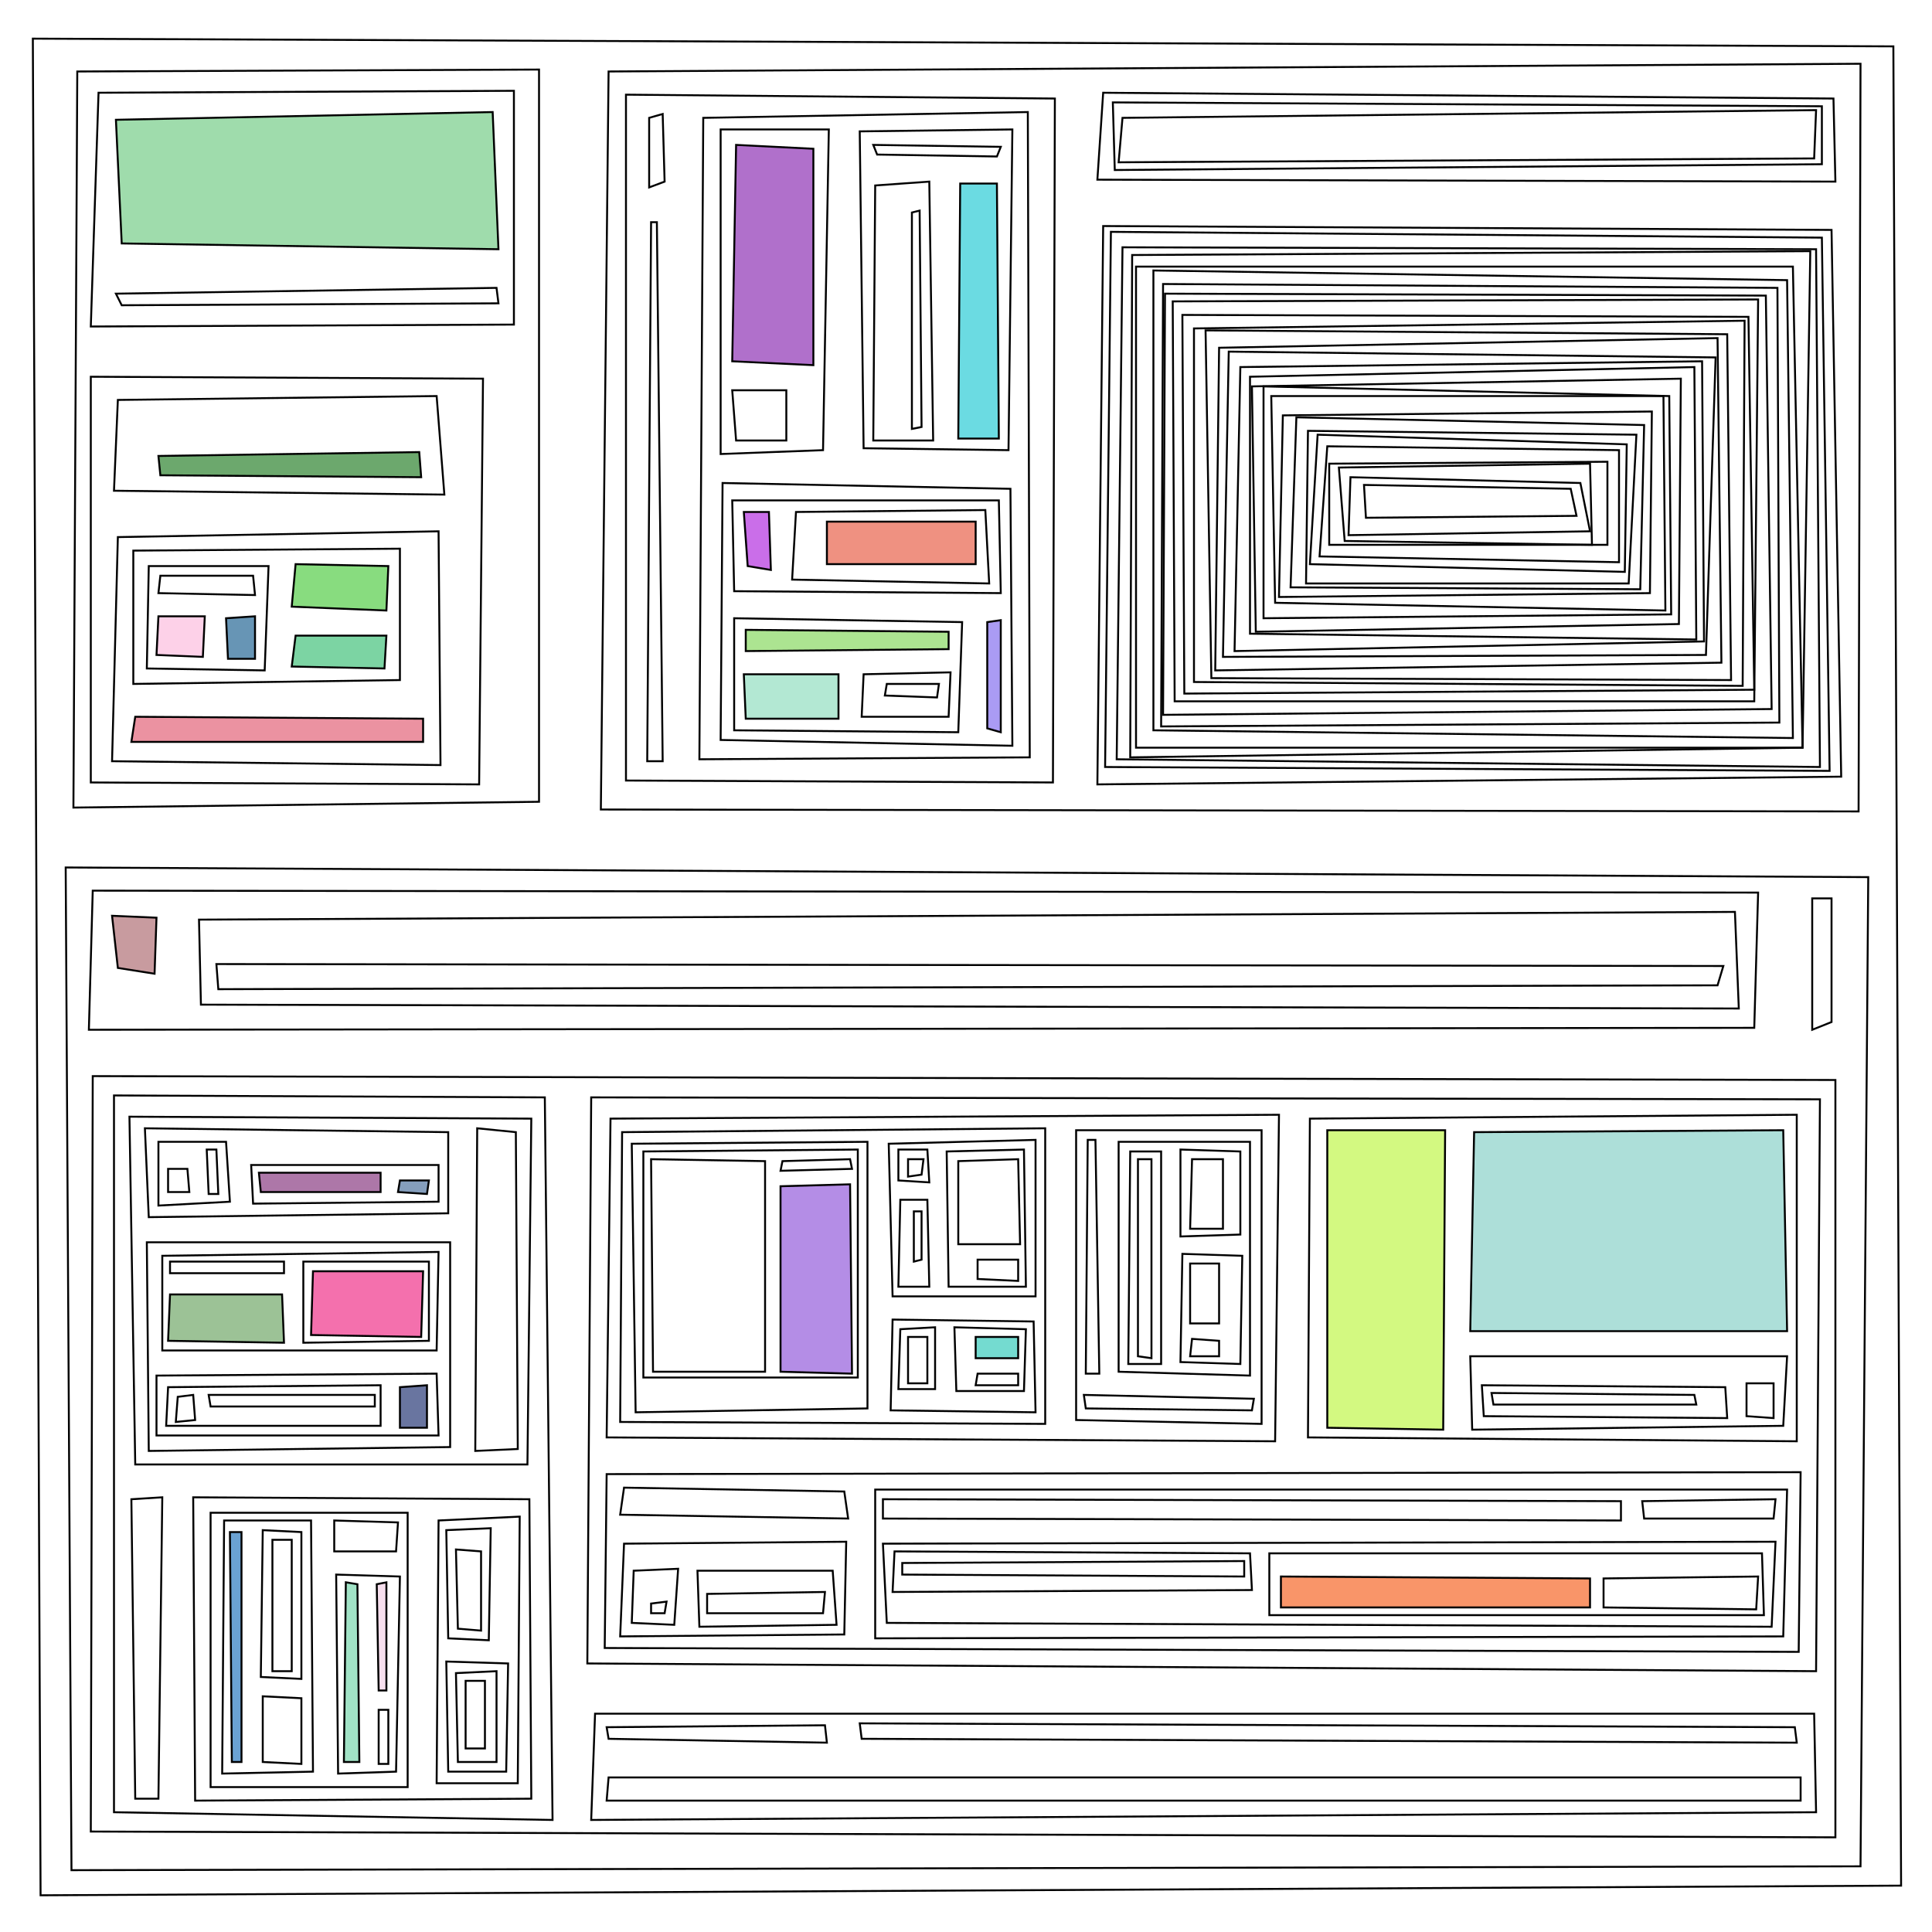
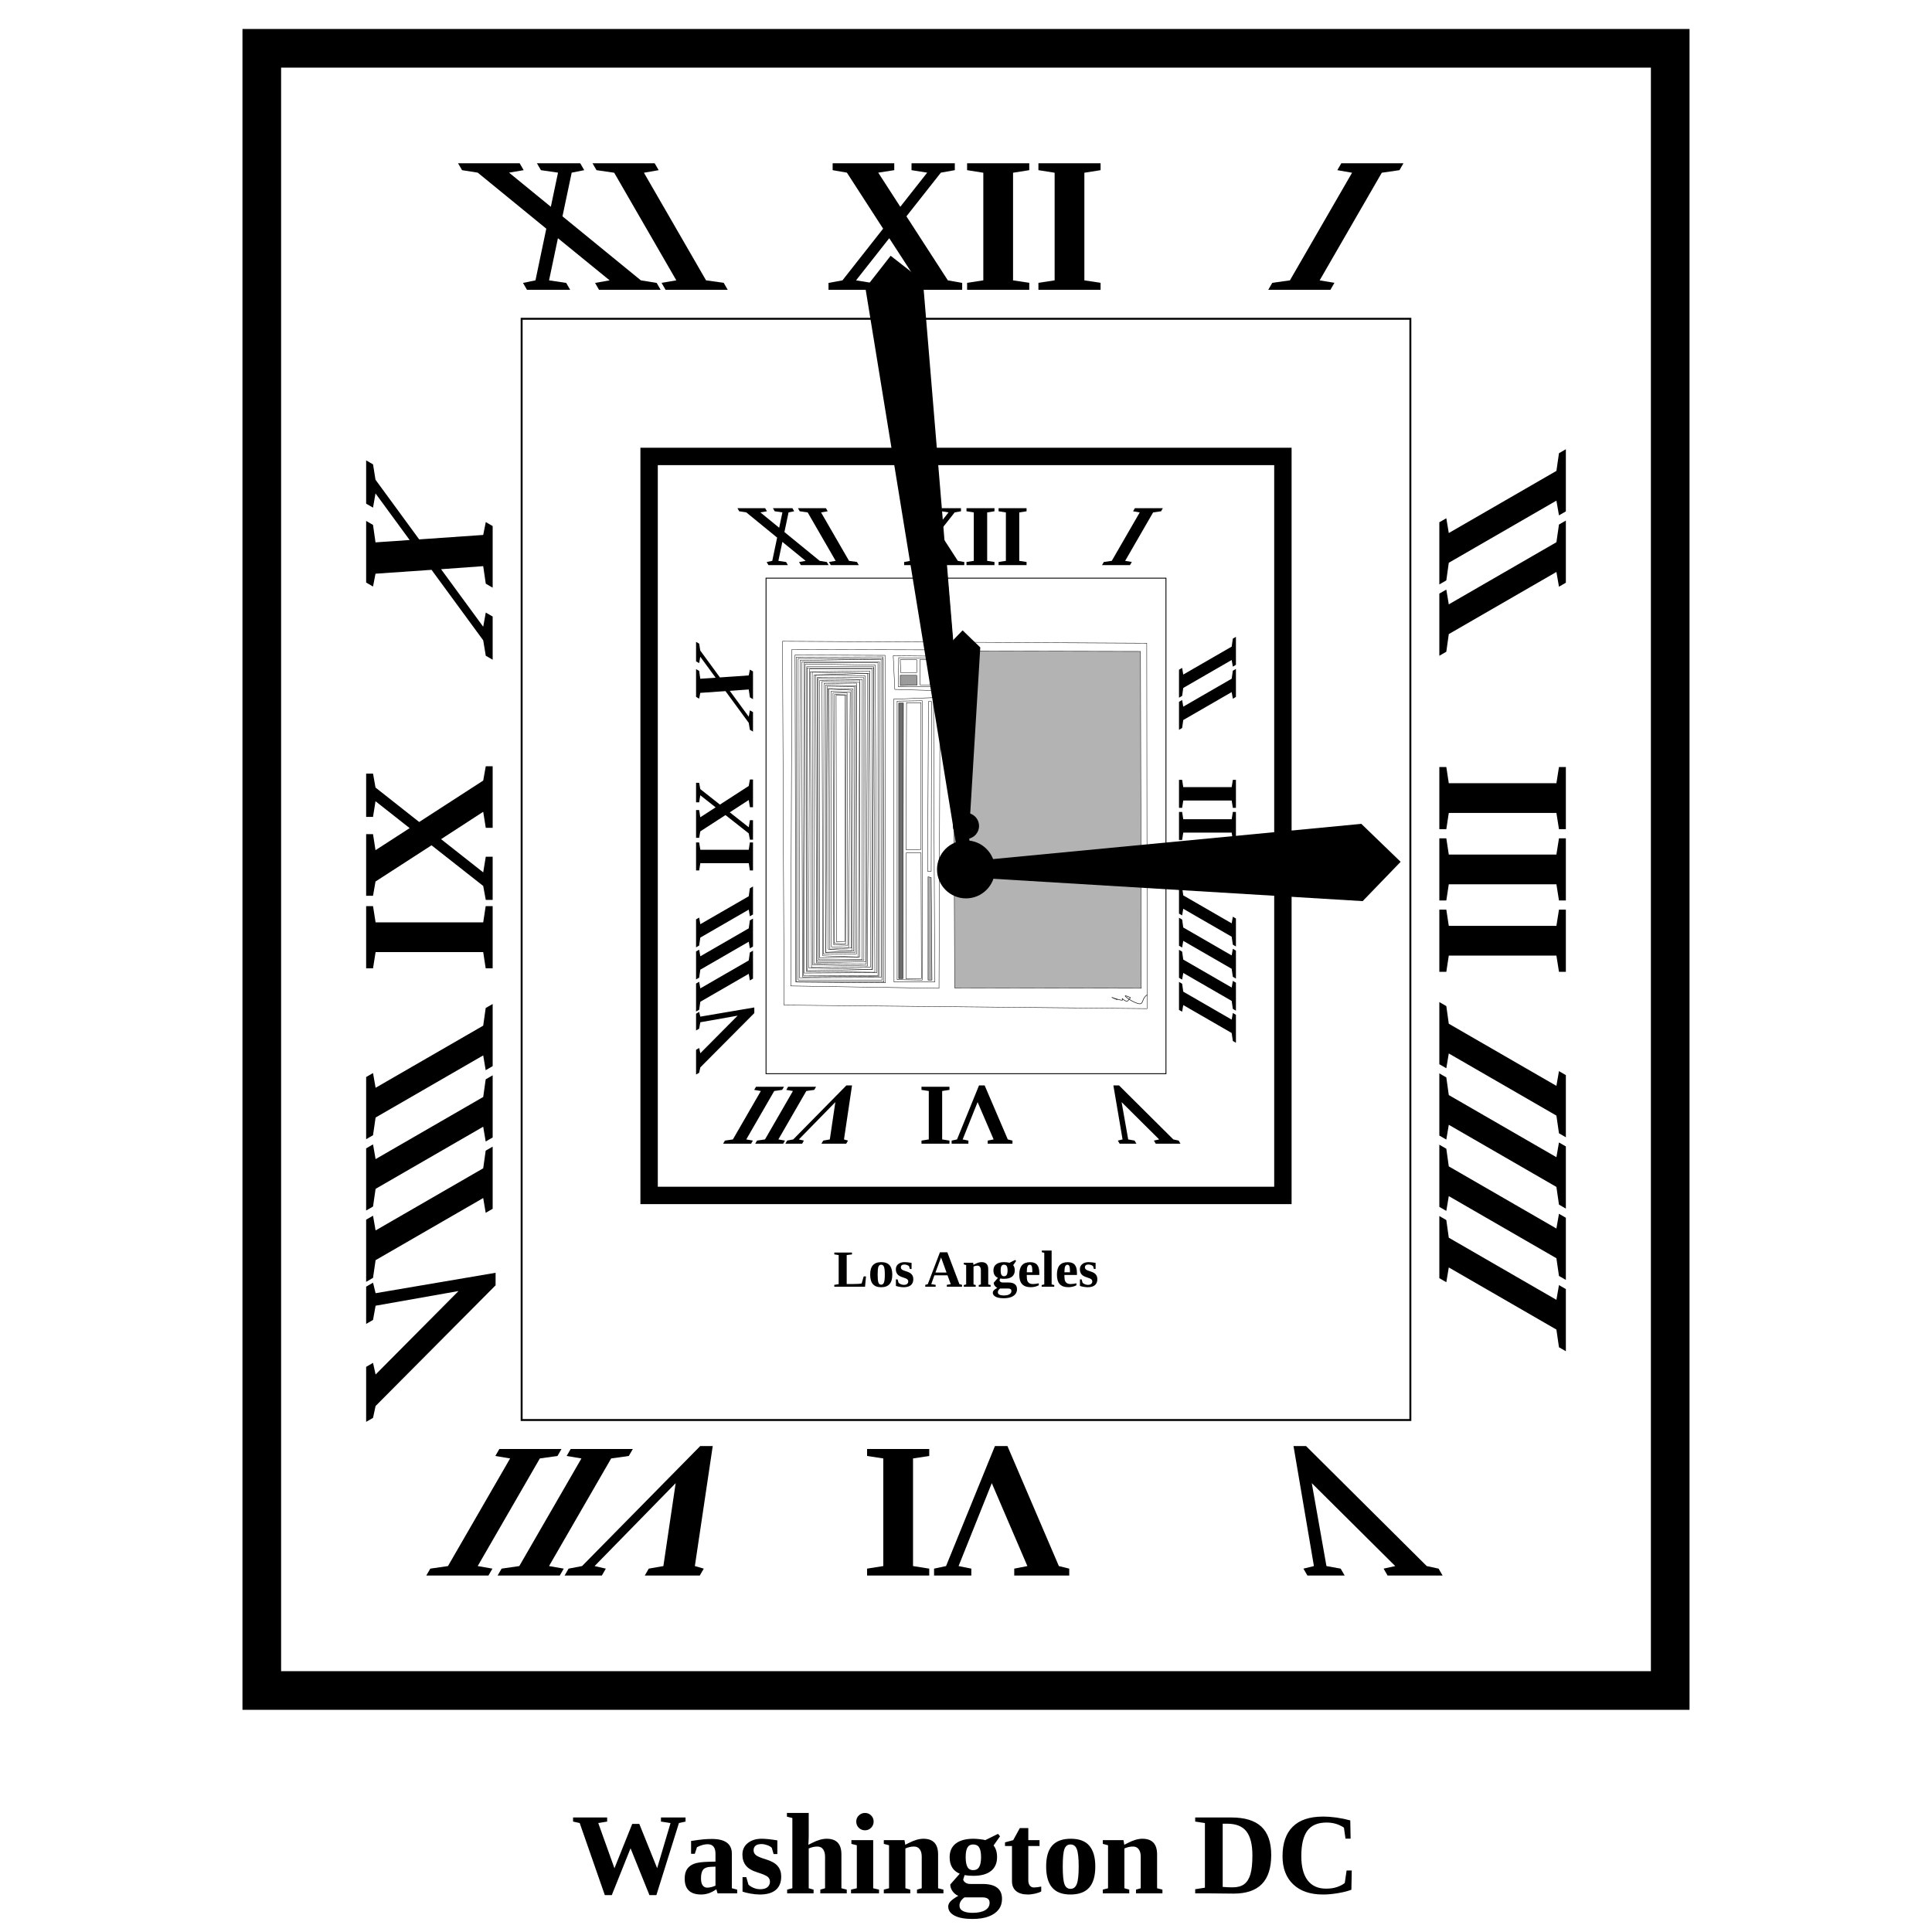
<svg xmlns="http://www.w3.org/2000/svg" viewBox="0 0 1000 1000" height="100%" width="100%">
-   <rect width="1000" height="1000" fill="#ffffff" />
-   <polygon fill="none" stroke="black" points="17,20 980,24 984,976 21,981 " />
-   <polygon fill="none" stroke="black" points="34,449 967,454 963,966 37,968 " />
-   <polygon fill="none" stroke="black" points="48,557 950,559 950,951 47,948 " />
-   <polygon fill="none" stroke="black" points="59,567 282,568 286,942 59,938 " />
-   <polygon fill="none" stroke="black" points="67,578 275,579 273,758 70,758 " />
-   <polygon fill="none" stroke="black" points="247,584 267,586 268,750 246,751 " />
-   <polygon fill="none" stroke="black" points="75,584 232,586 232,628 77,630 " />
-   <polygon fill="none" stroke="black" points="82,591 117,591 119,622 82,624 " />
-   <polygon fill="none" stroke="black" points="107,595 112,595 113,618 108,618 " />
-   <polygon fill="none" stroke="black" points="87,605 97,605 98,617 87,617 " />
-   <polygon fill="none" stroke="black" points="130,603 227,603 227,622 131,623 " />
-   <polygon stroke="black" fill="rgba(119, 29, 111, .6)" points="134,607 197,607 197,617 135,617 " />
-   <polygon stroke="black" fill="rgba(52, 94, 144, .6)" points="207,611 222,611 221,618 206,617 " />
-   <polygon fill="none" stroke="black" points="76,643 233,643 233,749 77,751 " />
-   <polygon fill="none" stroke="black" points="81,712 226,711 227,743 81,743 " />
-   <polygon fill="none" stroke="black" points="87,718 197,717 197,738 86,738 " />
-   <polygon fill="none" stroke="black" points="92,723 100,722 101,735 91,736 " />
-   <polygon fill="none" stroke="black" points="108,722 194,722 194,728 109,728 " />
-   <polygon stroke="black" fill="rgba(5, 26, 97, .6)" points="207,718 221,717 221,739 207,739 " />
-   <polygon fill="none" stroke="black" points="84,650 227,648 226,699 84,699 " />
-   <polygon fill="none" stroke="black" points="157,653 222,653 222,694 157,695 " />
-   <polygon stroke="black" fill="rgba(237, 17, 118, .6)" points="162,658 219,658 218,692 161,691 " />
-   <polygon fill="none" stroke="black" points="88,653 147,653 147,659 88,659 " />
-   <polygon stroke="black" fill="rgba(91, 154, 81, .6)" points="88,670 146,670 147,695 87,694 " />
-   <polygon fill="none" stroke="black" points="68,776 84,775 82,931 70,931 " />
-   <polygon fill="none" stroke="black" points="100,775 274,776 275,931 101,932 " />
-   <polygon fill="none" stroke="black" points="109,783 211,783 211,925 109,925 " />
-   <polygon fill="none" stroke="black" points="116,787 161,787 162,917 115,918 " />
-   <polygon stroke="black" fill="rgba(8, 101, 182, .6)" points="119,793 125,793 125,912 120,912 " />
-   <polygon fill="none" stroke="black" points="136,792 156,793 156,869 135,868 " />
-   <polygon fill="none" stroke="black" points="141,797 151,797 151,865 141,865 " />
-   <polygon fill="none" stroke="black" points="136,878 156,879 156,913 136,912 " />
-   <polygon fill="none" stroke="black" points="173,787 206,788 205,803 173,803 " />
-   <polygon fill="none" stroke="black" points="174,815 207,816 205,917 175,918 " />
-   <polygon stroke="black" fill="rgba(98, 209, 160, .6)" points="179,819 185,820 186,912 178,912 " />
-   <polygon stroke="black" fill="rgba(241, 201, 226, .6)" points="195,820 200,819 200,875 196,875 " />
-   <polygon fill="none" stroke="black" points="196,885 201,885 201,913 196,913 " />
-   <polygon fill="none" stroke="black" points="227,787 269,785 268,923 226,923 " />
-   <polygon fill="none" stroke="black" points="231,860 263,861 262,917 232,917 " />
-   <polygon fill="none" stroke="black" points="236,866 257,865 257,912 237,912 " />
-   <polygon fill="none" stroke="black" points="241,870 251,870 251,905 241,905 " />
-   <polygon fill="none" stroke="black" points="231,792 254,791 253,849 232,848 " />
-   <polygon fill="none" stroke="black" points="236,802 249,803 249,844 237,843 " />
-   <polygon fill="none" stroke="black" points="306,568 942,569 940,865 304,861 " />
-   <polygon fill="none" stroke="black" points="314,763 932,762 931,855 313,853 " />
-   <polygon fill="none" stroke="black" points="453,771 925,771 923,847 453,848 " />
-   <polygon fill="none" stroke="black" points="457,799 919,798 917,842 459,840 " />
-   <polygon fill="none" stroke="black" points="657,804 912,804 913,836 657,836 " />
-   <polygon stroke="black" fill="rgba(245, 79, 5, .6)" points="663,816 823,817 823,832 663,832 " />
-   <polygon fill="none" stroke="black" points="830,817 910,816 909,833 830,832 " />
-   <polygon fill="none" stroke="black" points="463,803 647,804 648,823 462,824 " />
-   <polygon fill="none" stroke="black" points="467,809 644,808 644,816 467,815 " />
-   <polygon fill="none" stroke="black" points="457,776 839,777 839,787 457,786 " />
-   <polygon fill="none" stroke="black" points="850,777 919,776 918,786 851,786 " />
-   <polygon fill="none" stroke="black" points="323,770 437,772 439,786 321,784 " />
-   <polygon fill="none" stroke="black" points="323,799 438,798 437,846 321,847 " />
-   <polygon fill="none" stroke="black" points="328,813 351,812 349,841 327,840 " />
-   <polygon fill="none" stroke="black" points="337,830 345,829 344,835 337,835 " />
-   <polygon fill="none" stroke="black" points="361,813 431,813 433,841 362,842 " />
-   <polygon fill="none" stroke="black" points="366,825 427,824 426,835 366,835 " />
-   <polygon fill="none" stroke="black" points="316,579 662,577 660,746 314,744 " />
-   <polygon fill="none" stroke="black" points="322,586 541,584 541,737 321,736 " />
-   <polygon fill="none" stroke="black" points="327,592 449,591 449,729 329,731 " />
-   <polygon fill="none" stroke="black" points="333,596 444,595 444,713 333,713 " />
-   <polygon fill="none" stroke="black" points="337,600 396,601 396,710 338,710 " />
-   <polygon fill="none" stroke="black" points="405,601 440,600 441,605 404,606 " />
-   <polygon stroke="black" fill="rgba(131, 65, 213, .6)" points="404,614 440,613 441,711 404,710 " />
-   <polygon fill="none" stroke="black" points="460,592 536,590 536,671 462,671 " />
-   <polygon fill="none" stroke="black" points="490,596 530,595 531,666 491,666 " />
-   <polygon fill="none" stroke="black" points="496,601 527,600 528,644 496,644 " />
-   <polygon fill="none" stroke="black" points="506,652 527,652 527,663 506,662 " />
-   <polygon fill="none" stroke="black" points="465,595 480,595 481,612 465,611 " />
-   <polygon fill="none" stroke="black" points="470,600 478,600 477,608 470,609 " />
-   <polygon fill="none" stroke="black" points="466,621 480,621 481,666 465,666 " />
-   <polygon fill="none" stroke="black" points="473,627 477,627 477,652 473,653 " />
-   <polygon fill="none" stroke="black" points="462,683 535,684 536,731 461,730 " />
-   <polygon fill="none" stroke="black" points="466,688 484,687 484,719 465,719 " />
-   <polygon fill="none" stroke="black" points="470,692 480,692 480,716 470,716 " />
-   <polygon fill="none" stroke="black" points="494,687 531,688 530,720 495,720 " />
-   <polygon stroke="black" fill="rgba(24, 195, 177, .6)" points="505,692 527,692 527,703 505,703 " />
-   <polygon fill="none" stroke="black" points="506,711 527,711 527,717 505,717 " />
-   <polygon fill="none" stroke="black" points="557,585 653,585 653,737 557,735 " />
-   <polygon fill="none" stroke="black" points="561,722 649,724 648,730 562,729 " />
-   <polygon fill="none" stroke="black" points="563,590 567,590 569,711 562,711 " />
-   <polygon fill="none" stroke="black" points="579,591 647,591 647,712 579,710 " />
-   <polygon fill="none" stroke="black" points="585,596 601,596 601,706 584,706 " />
-   <polygon fill="none" stroke="black" points="589,600 596,600 596,703 589,702 " />
-   <polygon fill="none" stroke="black" points="611,595 642,596 642,639 611,640 " />
-   <polygon fill="none" stroke="black" points="617,600 633,600 633,636 616,636 " />
-   <polygon fill="none" stroke="black" points="612,649 643,650 642,706 611,705 " />
-   <polygon fill="none" stroke="black" points="616,654 631,654 631,685 616,685 " />
-   <polygon fill="none" stroke="black" points="617,693 631,694 631,702 616,702 " />
-   <polygon fill="none" stroke="black" points="678,579 930,577 930,746 677,744 " />
-   <polygon stroke="black" fill="rgba(181, 245, 46, .6)" points="687,585 748,585 747,740 687,739 " />
-   <polygon stroke="black" fill="rgba(119, 202, 192, .6)" points="763,586 923,585 925,689 761,689 " />
-   <polygon fill="none" stroke="black" points="761,702 925,702 923,738 762,740 " />
-   <polygon fill="none" stroke="black" points="767,717 893,718 894,734 768,733 " />
-   <polygon fill="none" stroke="black" points="772,721 877,722 878,727 773,727 " />
-   <polygon fill="none" stroke="black" points="904,716 918,716 918,734 904,733 " />
-   <polygon fill="none" stroke="black" points="308,887 939,887 940,938 306,942 " />
-   <polygon fill="none" stroke="black" points="315,920 932,920 932,932 314,932 " />
-   <polygon fill="none" stroke="black" points="314,894 427,893 428,902 315,900 " />
-   <polygon fill="none" stroke="black" points="445,892 929,894 930,902 446,900 " />
-   <polygon fill="none" stroke="black" points="48,461 910,462 908,532 46,533 " />
-   <polygon fill="none" stroke="black" points="103,476 898,472 900,522 104,520 " />
-   <polygon fill="none" stroke="black" points="112,499 892,500 889,510 113,512 " />
-   <polygon stroke="black" fill="rgba(163, 89, 96, .6)" points="58,474 81,475 80,504 61,501 " />
-   <polygon fill="none" stroke="black" points="938,465 948,465 948,529 938,533 " />
-   <polygon fill="none" stroke="black" points="40,37 279,36 279,415 38,418 " />
-   <polygon fill="none" stroke="black" points="51,48 266,47 266,168 47,169 " />
-   <polygon stroke="black" fill="rgba(96, 196, 117, .6)" points="60,62 255,58 258,129 63,126 " />
-   <polygon fill="none" stroke="black" points="60,152 257,149 258,157 63,158 " />
-   <polygon fill="none" stroke="black" points="47,195 250,196 248,406 47,405 " />
-   <polygon fill="none" stroke="black" points="61,207 226,205 230,256 59,254 " />
-   <polygon stroke="black" fill="rgba(10, 111, 12, .6)" points="82,236 217,234 218,247 83,246 " />
-   <polygon fill="none" stroke="black" points="61,278 227,275 228,396 58,394 " />
-   <polygon stroke="black" fill="rgba(221, 74, 98, .6)" points="70,371 219,372 219,384 68,384 " />
-   <polygon fill="none" stroke="black" points="69,285 207,284 207,352 69,354 " />
-   <polygon fill="none" stroke="black" points="77,293 139,293 137,347 76,346 " />
-   <polygon fill="none" stroke="black" points="83,298 131,298 132,308 82,307 " />
-   <polygon stroke="black" fill="rgba(251, 178, 216, .6)" points="82,319 106,319 105,340 81,339 " />
-   <polygon stroke="black" fill="rgba(3, 79, 132, .6)" points="117,320 132,319 132,341 118,341 " />
-   <polygon stroke="black" fill="rgba(57, 196, 42, .6)" points="153,292 201,293 200,316 151,314 " />
-   <polygon stroke="black" fill="rgba(37, 183, 102, .6)" points="153,329 200,329 199,346 151,345 " />
-   <polygon fill="none" stroke="black" points="315,37 963,33 962,420 311,419 " />
-   <polygon fill="none" stroke="black" points="324,49 546,51 545,405 324,404 " />
-   <polygon fill="none" stroke="black" points="364,61 532,58 533,392 362,393 " />
-   <polygon fill="none" stroke="black" points="374,250 523,253 524,386 373,383 " />
-   <polygon fill="none" stroke="black" points="379,259 517,259 518,307 380,306 " />
-   <polygon fill="none" stroke="black" points="412,265 510,264 512,302 410,300 " />
-   <polygon stroke="black" fill="rgba(228, 73, 46, .6)" points="428,270 505,270 505,292 428,292 " />
-   <polygon stroke="black" fill="rgba(167, 14, 219, .6)" points="385,265 398,265 399,295 387,293 " />
-   <polygon fill="none" stroke="black" points="380,320 498,322 496,379 380,378 " />
-   <polygon stroke="black" fill="rgba(117, 210, 72, .6)" points="386,326 491,327 491,336 386,337 " />
-   <polygon stroke="black" fill="rgba(128, 217, 182, .6)" points="385,349 434,349 434,372 386,372 " />
-   <polygon fill="none" stroke="black" points="447,349 492,348 491,371 446,371 " />
-   <polygon fill="none" stroke="black" points="459,354 486,354 485,361 458,360 " />
-   <polygon stroke="black" fill="rgba(113, 88, 236, .6)" points="511,322 518,321 518,379 511,377 " />
-   <polygon fill="none" stroke="black" points="373,67 429,67 426,233 373,235 " />
-   <polygon stroke="black" fill="rgba(123, 17, 168, .6)" points="381,75 421,77 421,189 379,187 " />
-   <polygon fill="none" stroke="black" points="379,202 407,202 407,228 381,228 " />
-   <polygon fill="none" stroke="black" points="445,68 524,67 522,233 447,232 " />
-   <polygon fill="none" stroke="black" points="452,75 518,76 516,81 454,80 " />
-   <polygon fill="none" stroke="black" points="453,96 481,94 483,228 452,228 " />
-   <polygon fill="none" stroke="black" points="472,110 476,109 477,221 472,222 " />
-   <polygon stroke="black" fill="rgba(9, 195, 207, .6)" points="497,95 516,95 517,227 496,227 " />
-   <polygon fill="none" stroke="black" points="336,61 343,59 344,94 336,97 " />
-   <polygon fill="none" stroke="black" points="337,115 340,115 343,394 335,394 " />
-   <polygon fill="none" stroke="black" points="571,48 949,51 950,94 568,93 " />
-   <polygon fill="none" stroke="black" points="576,53 943,55 943,85 577,88 " />
-   <polygon fill="none" stroke="black" points="581,61 940,57 939,82 579,84 " />
-   <polygon fill="none" stroke="black" points="571,117 948,119 953,402 568,406 " />
-   <polygon fill="none" stroke="black" points="575,120 943,123 947,399 572,397 " />
-   <polygon fill="none" stroke="black" points="581,128 940,129 942,397 578,393 " />
-   <polygon fill="none" stroke="black" points="586,132 937,130 933,387 585,392 " />
-   <polygon fill="none" stroke="black" points="588,138 928,138 933,387 588,387 " />
-   <polygon fill="none" stroke="black" points="597,140 925,145 928,382 597,378 " />
-   <polygon fill="none" stroke="black" points="602,147 920,149 921,374 601,376 " />
-   <polygon fill="none" stroke="black" points="603,152 914,153 917,367 602,370 " />
-   <polygon fill="none" stroke="black" points="607,156 910,155 908,363 608,363 " />
-   <polygon fill="none" stroke="black" points="612,163 905,164 908,357 613,359 " />
-   <polygon fill="none" stroke="black" points="618,170 903,166 902,355 618,353 " />
-   <polygon fill="none" stroke="black" points="624,171 894,173 896,352 627,351 " />
-   <polygon fill="none" stroke="black" points="631,180 889,175 891,343 629,347 " />
-   <polygon fill="none" stroke="black" points="636,182 888,185 883,339 633,340 " />
-   <polygon fill="none" stroke="black" points="642,190 881,187 882,332 639,337 " />
-   <polygon fill="none" stroke="black" points="647,195 877,190 878,331 647,328 " />
-   <polygon fill="none" stroke="black" points="648,200 870,196 869,323 650,327 " />
-   <polygon fill="none" stroke="black" points="654,200 864,205 865,318 654,320 " />
-   <polygon fill="none" stroke="black" points="658,205 861,205 862,316 660,312 " />
-   <polygon fill="none" stroke="black" points="664,215 855,213 854,307 662,309 " />
-   <polygon fill="none" stroke="black" points="671,216 851,220 849,305 668,304 " />
-   <polygon fill="none" stroke="black" points="677,223 847,225 843,302 676,302 " />
-   <polygon fill="none" stroke="black" points="682,225 842,230 841,296 678,292 " />
-   <polygon fill="none" stroke="black" points="687,231 838,233 838,291 683,288 " />
-   <polygon fill="none" stroke="black" points="688,240 832,239 832,282 688,282 " />
-   <polygon fill="none" stroke="black" points="693,242 823,240 824,282 696,280 " />
-   <polygon fill="none" stroke="black" points="699,247 818,250 823,275 698,277 " />
-   <polygon fill="none" stroke="black" points="706,251 813,253 816,267 707,268 " />
+   <svg viewBox="0 0 1000 1000" height="1000" width="1000">
+     <rect width="1000" height="1000" fill="#ffffff" />
+     <g transform="translate(0 -50)">
+       <rect x="135.5" y="75" width="729" height="850" fill="white" stroke="black" stroke-width="20" />
+       <rect x="270" y="215" width="460" height="570" fill="none" stroke="black" />
+       <g letter-spacing="-2" text-anchor="middle" font-weight="bold">
+         <text x="210" y="200" font-size="100px" transform="skewX(30)">
+ 					XI
+ 				</text>
+         <text x="500" y="200" font-size="100px">
+ 					XII
+ 				</text>
+         <text x="788" y="200" font-size="100px" transform="skewX(-30)">
+ 					I
+ 				</text>
+         <text x="210" y="200" font-size="100px" transform="skewX(-30) rotate(180 500 500)">
+ 					VII
+ 				</text>
+         <text x="500" y="200" font-size="100px" transform="rotate(180 500 500)">
+ 					VI
+ 				</text>
+         <text x="788" y="200" font-size="100px" transform="skewX(30) rotate(180 500 500)">
+ 					V
+ 				</text>
+         <text x="785" y="255" font-size="100px" transform="skewY(-30) rotate(90 500 500) ">
+ 					II
+ 				</text>
+         <text x="500" y="255" font-size="100px" transform="rotate(90 500 500)">
+ 					III
+ 				</text>
+         <text x="210" y="255" font-size="100px" transform=" skewY(30) rotate(90 500 500) ">
+ 					IIII
+ 				</text>
+         <text x="790" y="255" font-size="100px" transform="skewY(30) rotate(-90 500 500)">
+ 					X
+ 				</text>
+         <text x="500" y="255" font-size="100px" transform="rotate(-90 500 500)">
+ 					IX
+ 				</text>
+         <text x="195" y="255" font-size="100px" transform="skewY(-30) rotate(-90 500 500)">
+ 					VIII
+ 				</text>
+       </g>
+       <g transform="translate(275,275) scale(.45)">
+         <svg viewBox="0 0 1000 1000" height="100%" width="100%">
+           <svg viewBox="0 0 1000 1000" height="1000" width="1000">
+             <rect width="1000" height="1000" fill="#ffffff" />
+             <g transform="translate(0 -50)">
+               <rect x="135.5" y="75" width="729" height="850" fill="white" stroke="black" stroke-width="20" />
+               <rect x="270" y="215" width="460" height="570" fill="none" stroke="black" />
+               <g letter-spacing="-2" text-anchor="middle" font-weight="bold">
+                 <text x="210" y="200" font-size="100px" transform="skewX(30)">
+ 									XI
+ 								</text>
+                 <text x="500" y="200" font-size="100px">
+ 									XII
+ 								</text>
+                 <text x="788" y="200" font-size="100px" transform="skewX(-30)">
+ 									I
+ 								</text>
+                 <text x="210" y="200" font-size="100px" transform="skewX(-30) rotate(180 500 500)">
+ 									VII
+ 								</text>
+                 <text x="500" y="200" font-size="100px" transform="rotate(180 500 500)">
+ 									VI
+ 								</text>
+                 <text x="788" y="200" font-size="100px" transform="skewX(30) rotate(180 500 500)">
+ 									V
+ 								</text>
+                 <text x="785" y="255" font-size="100px" transform="skewY(-30) rotate(90 500 500) ">
+ 									II
+ 								</text>
+                 <text x="500" y="255" font-size="100px" transform="rotate(90 500 500)">
+ 									III
+ 								</text>
+                 <text x="210" y="255" font-size="100px" transform=" skewY(30) rotate(90 500 500) ">
+ 									IIII
+ 								</text>
+                 <text x="790" y="255" font-size="100px" transform="skewY(30) rotate(-90 500 500)">
+ 									X
+ 								</text>
+                 <text x="500" y="255" font-size="100px" transform="rotate(-90 500 500)">
+ 									IX
+ 								</text>
+                 <text x="195" y="255" font-size="100px" transform="skewY(-30) rotate(-90 500 500)">
+ 									VIII
+ 								</text>
+               </g>
+               <g transform="translate(275,275) scale(.45)">
+                 <svg viewBox="0 0 1000 1000" height="100%" width="100%">
+                   <defs>
+                     <filter id="bw">
+                       <feColorMatrix in="SourceGraphic" type="saturate" values="0" />
+                     </filter>
+                   </defs>
+                   <g width="100%" filter="url(#bw)">
+                     <svg viewBox="0 0 1000 1000" height="100%" width="100%">
+                       <svg viewBox="0 0 1000 1000" height="1000" width="1000">
+                         <rect width="1000" height="1000" fill="#ffffff" />
+                         <polygon fill="none" stroke="black" points="31,28 962,33 963,967 35,958 " />
+                         <polygon fill="none" stroke="black" points="55,49 434,50 431,915 52,909 " />
+                         <polygon fill="none" stroke="black" points="63,63 293,64 294,901 65,899 " />
+                         <polygon fill="none" stroke="black" points="66,69 288,68 290,899 67,899 " />
+                         <polygon fill="none" stroke="black" points="71,72 288,73 286,894 71,894 " />
+                         <polygon fill="none" stroke="black" points="76,77 283,74 283,887 74,888 " />
+                         <polygon fill="none" stroke="black" points="80,81 279,81 278,884 82,886 " />
+                         <polygon fill="none" stroke="black" points="86,83 275,83 275,883 84,882 " />
+                         <polygon fill="none" stroke="black" points="89,86 268,89 272,875 86,876 " />
+                         <polygon fill="none" stroke="black" points="93,93 264,93 267,874 92,872 " />
+                         <polygon fill="none" stroke="black" points="94,96 264,96 261,867 94,870 " />
+                         <polygon fill="none" stroke="black" points="100,99 260,99 260,867 98,863 " />
+                         <polygon fill="none" stroke="black" points="102,106 254,104 256,861 105,862 " />
+                         <polygon fill="none" stroke="black" points="107,107 252,110 248,858 108,855 " />
+                         <polygon fill="none" stroke="black" points="112,114 248,110 245,853 111,852 " />
+                         <polygon fill="none" stroke="black" points="116,114 242,116 244,847 118,850 " />
+                         <polygon fill="none" stroke="black" points="120,120 239,121 239,843 119,846 " />
+                         <polygon fill="none" stroke="black" points="122,123 235,126 234,842 123,842 " />
+                         <polygon fill="none" stroke="black" points="126,128 228,127 228,835 126,837 " />
+                         <polygon fill="none" stroke="black" points="132,131 228,133 225,835 134,832 " />
+                         <polygon fill="none" stroke="black" points="137,136 220,135 220,827 136,828 " />
+                         <polygon fill="none" stroke="black" points="141,140 219,142 216,824 141,824 " />
+                         <polygon fill="none" stroke="black" points="145,143 215,144 213,820 142,823 " />
+                         <polygon fill="none" stroke="black" points="147,149 211,150 208,819 148,815 " />
+                         <polygon fill="none" stroke="black" points="150,150 207,153 207,812 152,815 " />
+                         <polygon fill="none" stroke="black" points="155,156 204,158 200,811 156,809 " />
+                         <polygon fill="none" stroke="black" points="160,160 196,160 198,805 162,804 " />
+                         <polygon fill="none" stroke="black" points="164,164 194,165 192,802 163,800 " />
+                         <polygon fill="none" stroke="black" points="168,166 191,166 191,795 169,796 " />
+                         <polygon fill="none" stroke="black" points="314,65 418,66 420,154 318,151 " />
+                         <polygon fill="none" stroke="black" points="328,70 413,72 412,144 327,144 " />
+                         <polygon fill="none" stroke="black" points="382,75 408,75 408,140 383,140 " />
+                         <polygon fill="none" stroke="black" points="332,75 374,75 374,108 333,108 " />
+                         <polygon stroke="black" fill="rgba(113, 109, 154, .7)" points="332,115 374,115 375,140 332,141 " />
+                         <polygon fill="none" stroke="black" points="315,176 417,172 420,899 316,899 " />
+                         <polygon fill="none" stroke="black" points="324,181 388,180 388,894 324,893 " />
+                         <polygon stroke="black" fill="rgba(16, 36, 161, .7)" points="328,186 340,186 339,890 328,890 " />
+                         <polygon fill="none" stroke="black" points="348,185 385,185 385,560 347,561 " />
+                         <polygon fill="none" stroke="black" points="347,569 385,569 386,890 347,891 " />
+                         <polygon fill="none" stroke="black" points="404,182 412,182 411,616 402,616 " />
+                         <polygon stroke="black" fill="rgba(130, 147, 56, .7)" points="403,630 411,632 413,894 403,894 " />
+                         <polygon stroke="black" fill="rgba(46, 177, 32, .7)" points="468,53 946,54 948,915 471,914 " />
+                       </svg>
+                       <path stroke="rgb(30, 30, 30)" fill="none" stroke-width="15" stroke-linecap="round" transform="translate(868 893)scale(.1)" d="M50 451S312 566, 106 479S371 585, 322 503S413 615, 469 526S576 482, 434 422S514 546, 698 604S785 502, 950 388" />
+                     </svg>
+                   </g>
+                 </svg>
+               </g>
+               <polygon points="497,500 485,195 500,180 515,195 503,500" fill="black" transform="rotate(353 500 500) ">
+                 <animateTransform attributeName="transform" type="rotate" dur="3600s" repeatCount="indefinite" from="353 500 500" to="713 500 500" />
+               </polygon>
+               <polygon points="496,500 480,295 500,275 520,295 504,500" fill="black" transform="rotate(719 500 500) ">
+                 <animateTransform attributeName="transform" type="rotate" dur="43200s" repeatCount="indefinite" from="719 500 500" to="1079 500 500" />
+               </polygon>
+               <circle r="15" fill="black" cx="500" cy="500" />
+             </g>
+             <text x="500" y="980" text-anchor="middle" font-size="60px" font-weight="bold">
+ 							Los Angeles
+ 						</text>
+           </svg>
+         </svg>
+       </g>
+       <polygon points="497,500 485,195 500,180 515,195 503,500" fill="black" transform="rotate(353 500 500) ">
+         <animateTransform attributeName="transform" type="rotate" dur="3600s" repeatCount="indefinite" from="353 500 500" to="713 500 500" />
+       </polygon>
+       <polygon points="496,500 480,295 500,275 520,295 504,500" fill="black" transform="rotate(89 500 500) ">
+         <animateTransform attributeName="transform" type="rotate" dur="43200s" repeatCount="indefinite" from="89 500 500" to="449 500 500" />
+       </polygon>
+       <circle r="15" fill="black" cx="500" cy="500" />
+     </g>
+     <text x="500" y="980" text-anchor="middle" font-size="60px" font-weight="bold">
+ 			Washington DC
+ 		</text>
+   </svg>
</svg>
